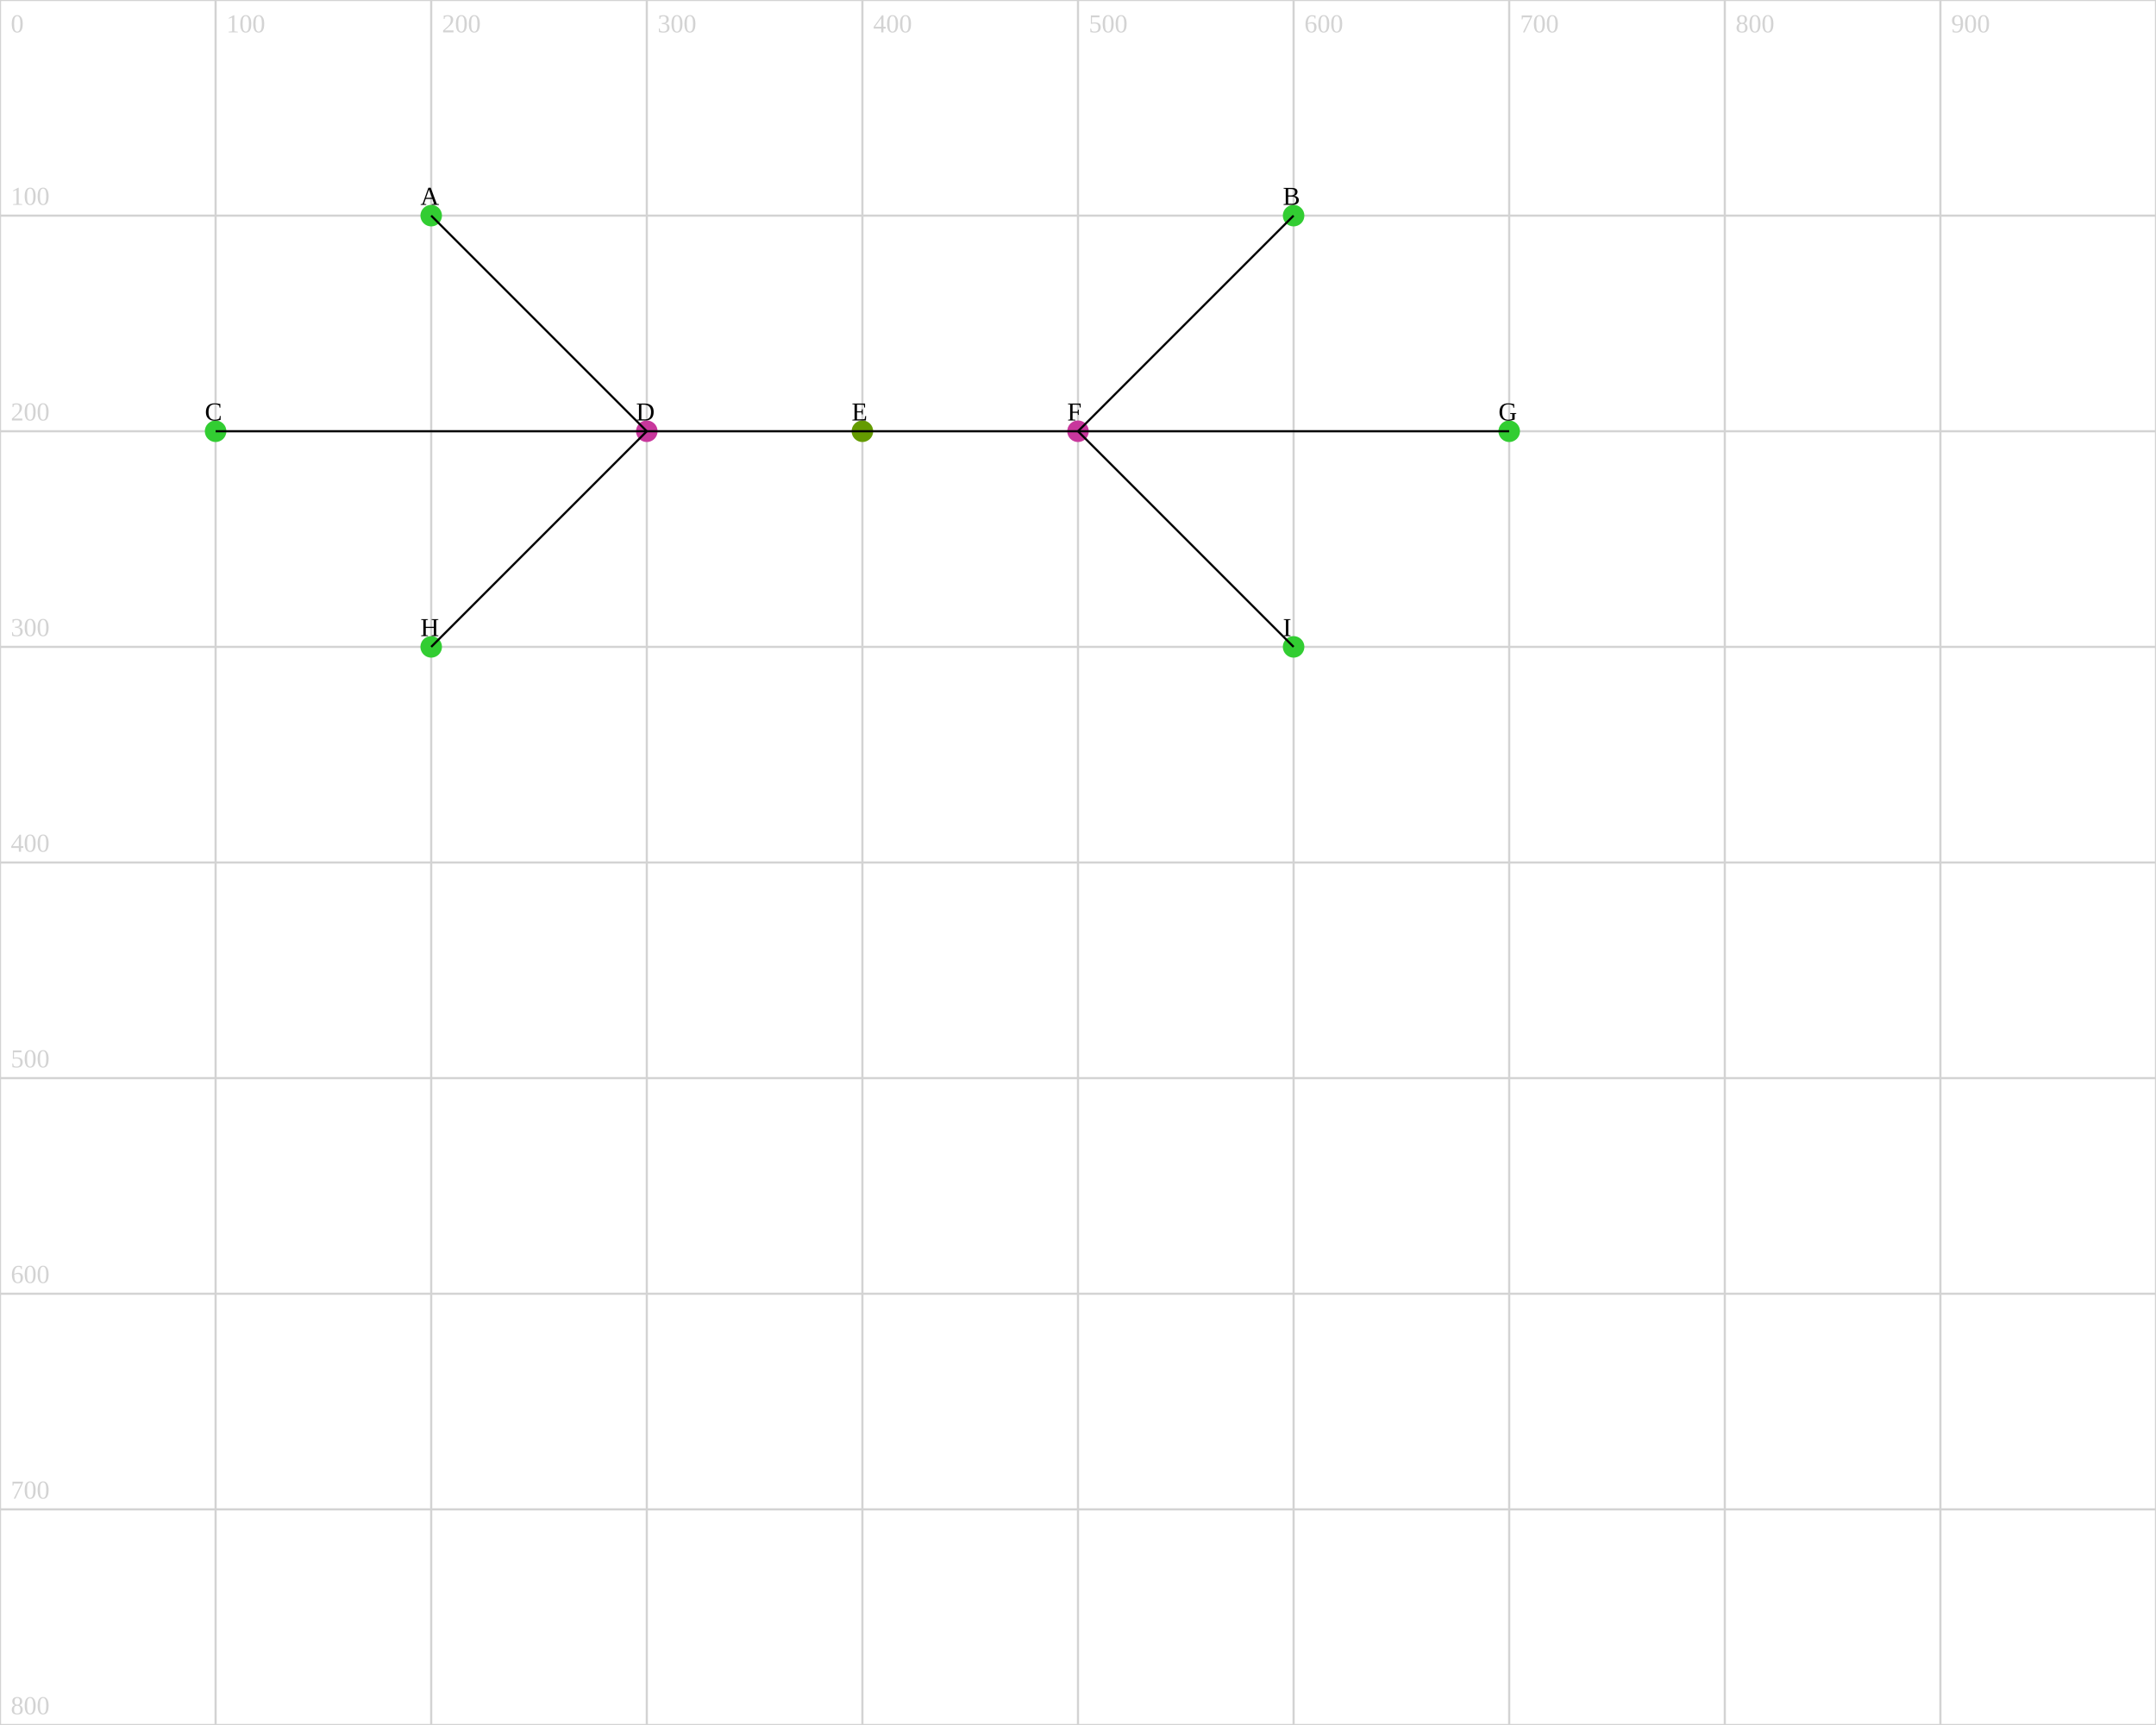
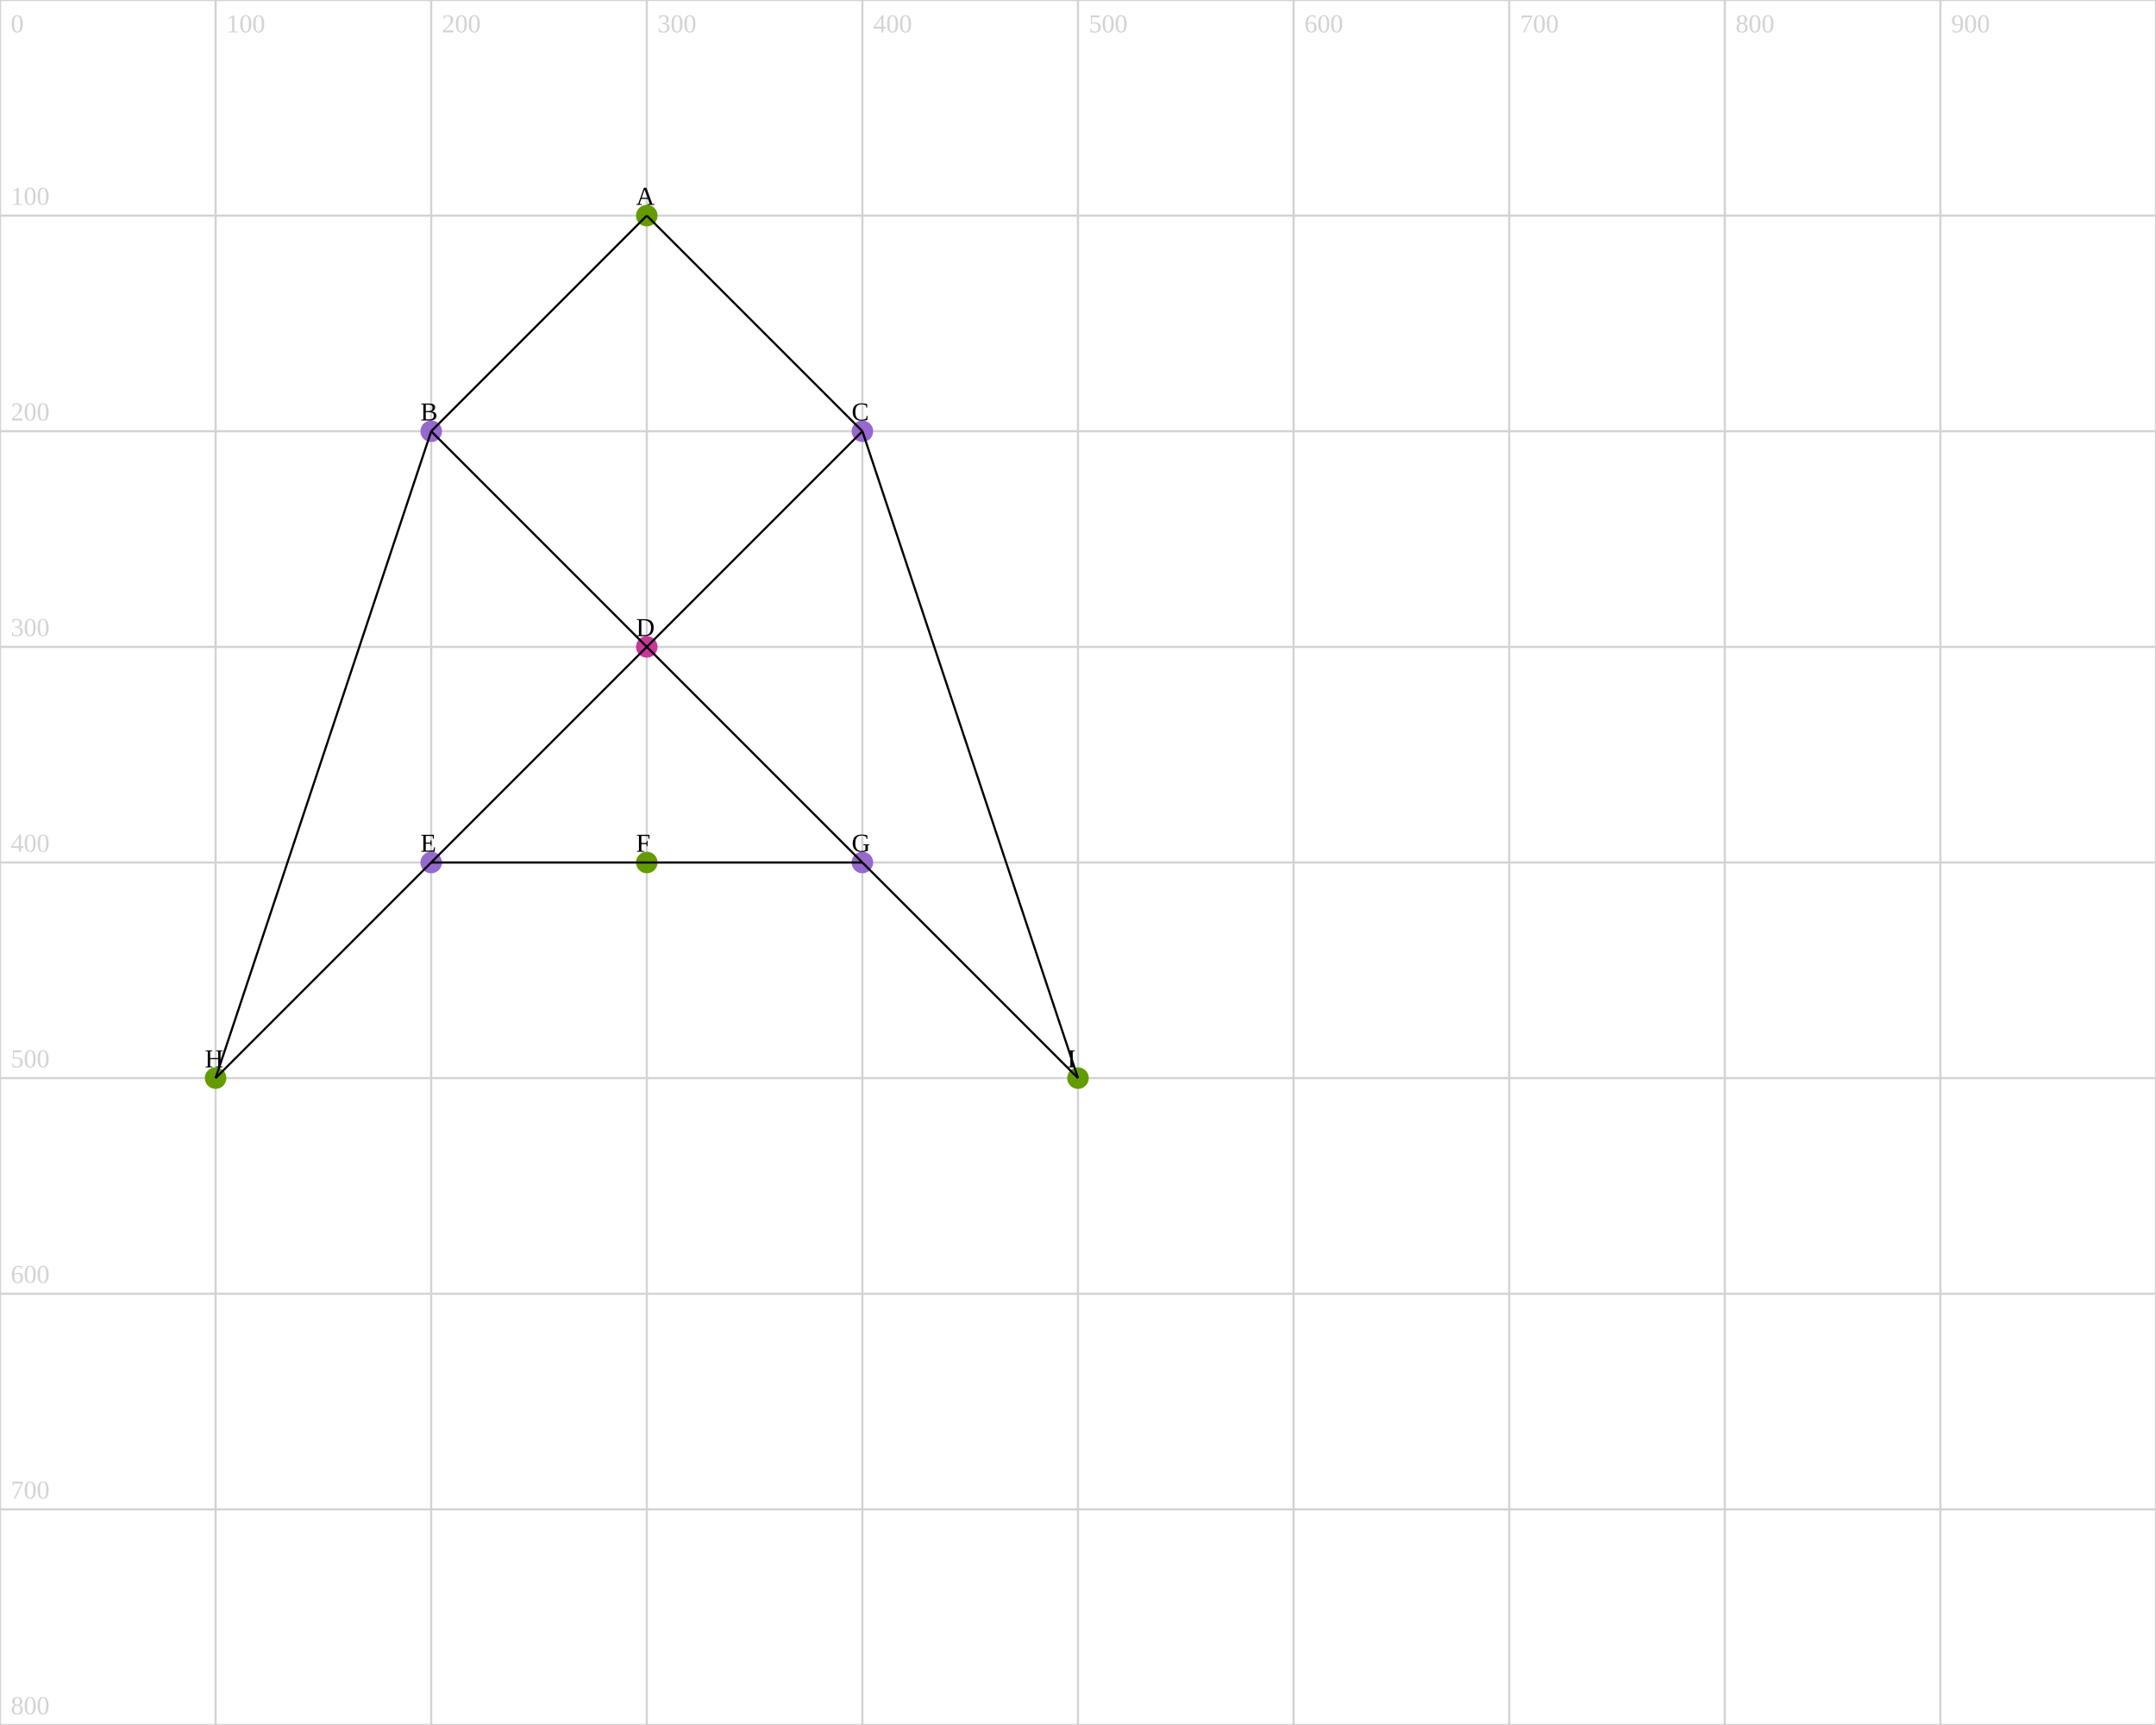
<svg xmlns="http://www.w3.org/2000/svg" version="1.1" width="1000" height="800">
  <line x1="0" y1="0" x2="1000" y2="0" stroke="lightgrey" />
  <text x="5" y="-5" fill="lightgrey">0</text>
  <line x1="0" y1="100" x2="1000" y2="100" stroke="lightgrey" />
  <text x="5" y="95" fill="lightgrey">100</text>
  <line x1="0" y1="200" x2="1000" y2="200" stroke="lightgrey" />
  <text x="5" y="195" fill="lightgrey">200</text>
  <line x1="0" y1="300" x2="1000" y2="300" stroke="lightgrey" />
  <text x="5" y="295" fill="lightgrey">300</text>
  <line x1="0" y1="400" x2="1000" y2="400" stroke="lightgrey" />
  <text x="5" y="395" fill="lightgrey">400</text>
  <line x1="0" y1="500" x2="1000" y2="500" stroke="lightgrey" />
  <text x="5" y="495" fill="lightgrey">500</text>
  <line x1="0" y1="600" x2="1000" y2="600" stroke="lightgrey" />
  <text x="5" y="595" fill="lightgrey">600</text>
  <line x1="0" y1="700" x2="1000" y2="700" stroke="lightgrey" />
  <text x="5" y="695" fill="lightgrey">700</text>
  <line x1="0" y1="800" x2="1000" y2="800" stroke="lightgrey" />
  <text x="5" y="795" fill="lightgrey">800</text>
  <line x1="0" y1="0" x2="0" y2="800" stroke="lightgrey" />
  <text x="5" y="15" fill="lightgrey">0</text>
  <line x1="100" y1="0" x2="100" y2="800" stroke="lightgrey" />
  <text x="105" y="15" fill="lightgrey">100</text>
  <line x1="200" y1="0" x2="200" y2="800" stroke="lightgrey" />
  <text x="205" y="15" fill="lightgrey">200</text>
  <line x1="300" y1="0" x2="300" y2="800" stroke="lightgrey" />
  <text x="305" y="15" fill="lightgrey">300</text>
  <line x1="400" y1="0" x2="400" y2="800" stroke="lightgrey" />
  <text x="405" y="15" fill="lightgrey">400</text>
  <line x1="500" y1="0" x2="500" y2="800" stroke="lightgrey" />
  <text x="505" y="15" fill="lightgrey">500</text>
  <line x1="600" y1="0" x2="600" y2="800" stroke="lightgrey" />
  <text x="605" y="15" fill="lightgrey">600</text>
  <line x1="700" y1="0" x2="700" y2="800" stroke="lightgrey" />
  <text x="705" y="15" fill="lightgrey">700</text>
  <line x1="800" y1="0" x2="800" y2="800" stroke="lightgrey" />
  <text x="805" y="15" fill="lightgrey">800</text>
  <line x1="900" y1="0" x2="900" y2="800" stroke="lightgrey" />
  <text x="905" y="15" fill="lightgrey">900</text>
  <line x1="1000" y1="0" x2="1000" y2="800" stroke="lightgrey" />
  <text x="1005" y="15" fill="lightgrey">1000</text>
-   <circle cx="200" cy="100" r="5" fill="rgb(50,205,50)" />
-   <text x="195" y="95" fill="rgb(0,0,0)">A</text>
-   <circle cx="600" cy="100" r="5" fill="rgb(50,205,50)" />
-   <text x="595" y="95" fill="rgb(0,0,0)">B</text>
-   <circle cx="100" cy="200" r="5" fill="rgb(50,205,50)" />
-   <text x="95" y="195" fill="rgb(0,0,0)">C</text>
-   <circle cx="300" cy="200" r="5" fill="rgb(200,55,156)" />
-   <text x="295" y="195" fill="rgb(0,0,0)">D</text>
-   <circle cx="400" cy="200" r="5" fill="rgb(100,155,0)" />
-   <text x="395" y="195" fill="rgb(0,0,0)">E</text>
-   <circle cx="500" cy="200" r="5" fill="rgb(200,55,156)" />
-   <text x="495" y="195" fill="rgb(0,0,0)">F</text>
-   <circle cx="700" cy="200" r="5" fill="rgb(50,205,50)" />
-   <text x="695" y="195" fill="rgb(0,0,0)">G</text>
-   <circle cx="200" cy="300" r="5" fill="rgb(50,205,50)" />
-   <text x="195" y="295" fill="rgb(0,0,0)">H</text>
-   <circle cx="600" cy="300" r="5" fill="rgb(50,205,50)" />
-   <text x="595" y="295" fill="rgb(0,0,0)">I</text>
-   <line x1="200" y1="100" x2="300" y2="200" stroke="rgb(0,0,0)" />
-   <line x1="600" y1="100" x2="500" y2="200" stroke="rgb(0,0,0)" />
-   <line x1="100" y1="200" x2="300" y2="200" stroke="rgb(0,0,0)" />
-   <line x1="300" y1="200" x2="400" y2="200" stroke="rgb(0,0,0)" />
-   <line x1="400" y1="200" x2="500" y2="200" stroke="rgb(0,0,0)" />
-   <line x1="500" y1="200" x2="700" y2="200" stroke="rgb(0,0,0)" />
-   <line x1="200" y1="300" x2="300" y2="200" stroke="rgb(0,0,0)" />
-   <line x1="600" y1="300" x2="500" y2="200" stroke="rgb(0,0,0)" />
+   <circle cx="300" cy="100" r="5" fill="rgb(100,155,0)" />
+   <text x="295" y="95" fill="rgb(0,0,0)">A</text>
+   <circle cx="200" cy="200" r="5" fill="rgb(150,105,206)" />
+   <text x="195" y="195" fill="rgb(0,0,0)">B</text>
+   <circle cx="400" cy="200" r="5" fill="rgb(150,105,206)" />
+   <text x="395" y="195" fill="rgb(0,0,0)">C</text>
+   <circle cx="300" cy="300" r="5" fill="rgb(200,55,156)" />
+   <text x="295" y="295" fill="rgb(0,0,0)">D</text>
+   <circle cx="200" cy="400" r="5" fill="rgb(150,105,206)" />
+   <text x="195" y="395" fill="rgb(0,0,0)">E</text>
+   <circle cx="300" cy="400" r="5" fill="rgb(100,155,0)" />
+   <text x="295" y="395" fill="rgb(0,0,0)">F</text>
+   <circle cx="400" cy="400" r="5" fill="rgb(150,105,206)" />
+   <text x="395" y="395" fill="rgb(0,0,0)">G</text>
+   <circle cx="100" cy="500" r="5" fill="rgb(100,155,0)" />
+   <text x="95" y="495" fill="rgb(0,0,0)">H</text>
+   <circle cx="500" cy="500" r="5" fill="rgb(100,155,0)" />
+   <text x="495" y="495" fill="rgb(0,0,0)">I</text>
+   <line x1="300" y1="100" x2="200" y2="200" stroke="rgb(0,0,0)" />
+   <line x1="300" y1="100" x2="400" y2="200" stroke="rgb(0,0,0)" />
+   <line x1="200" y1="200" x2="300" y2="300" stroke="rgb(0,0,0)" />
+   <line x1="400" y1="200" x2="300" y2="300" stroke="rgb(0,0,0)" />
+   <line x1="300" y1="300" x2="200" y2="400" stroke="rgb(0,0,0)" />
+   <line x1="300" y1="300" x2="400" y2="400" stroke="rgb(0,0,0)" />
+   <line x1="200" y1="200" x2="100" y2="500" stroke="rgb(0,0,0)" />
+   <line x1="400" y1="200" x2="500" y2="500" stroke="rgb(0,0,0)" />
+   <line x1="200" y1="400" x2="300" y2="400" stroke="rgb(0,0,0)" />
+   <line x1="300" y1="400" x2="400" y2="400" stroke="rgb(0,0,0)" />
+   <line x1="400" y1="400" x2="500" y2="500" stroke="rgb(0,0,0)" />
+   <line x1="200" y1="400" x2="100" y2="500" stroke="rgb(0,0,0)" />
</svg>
